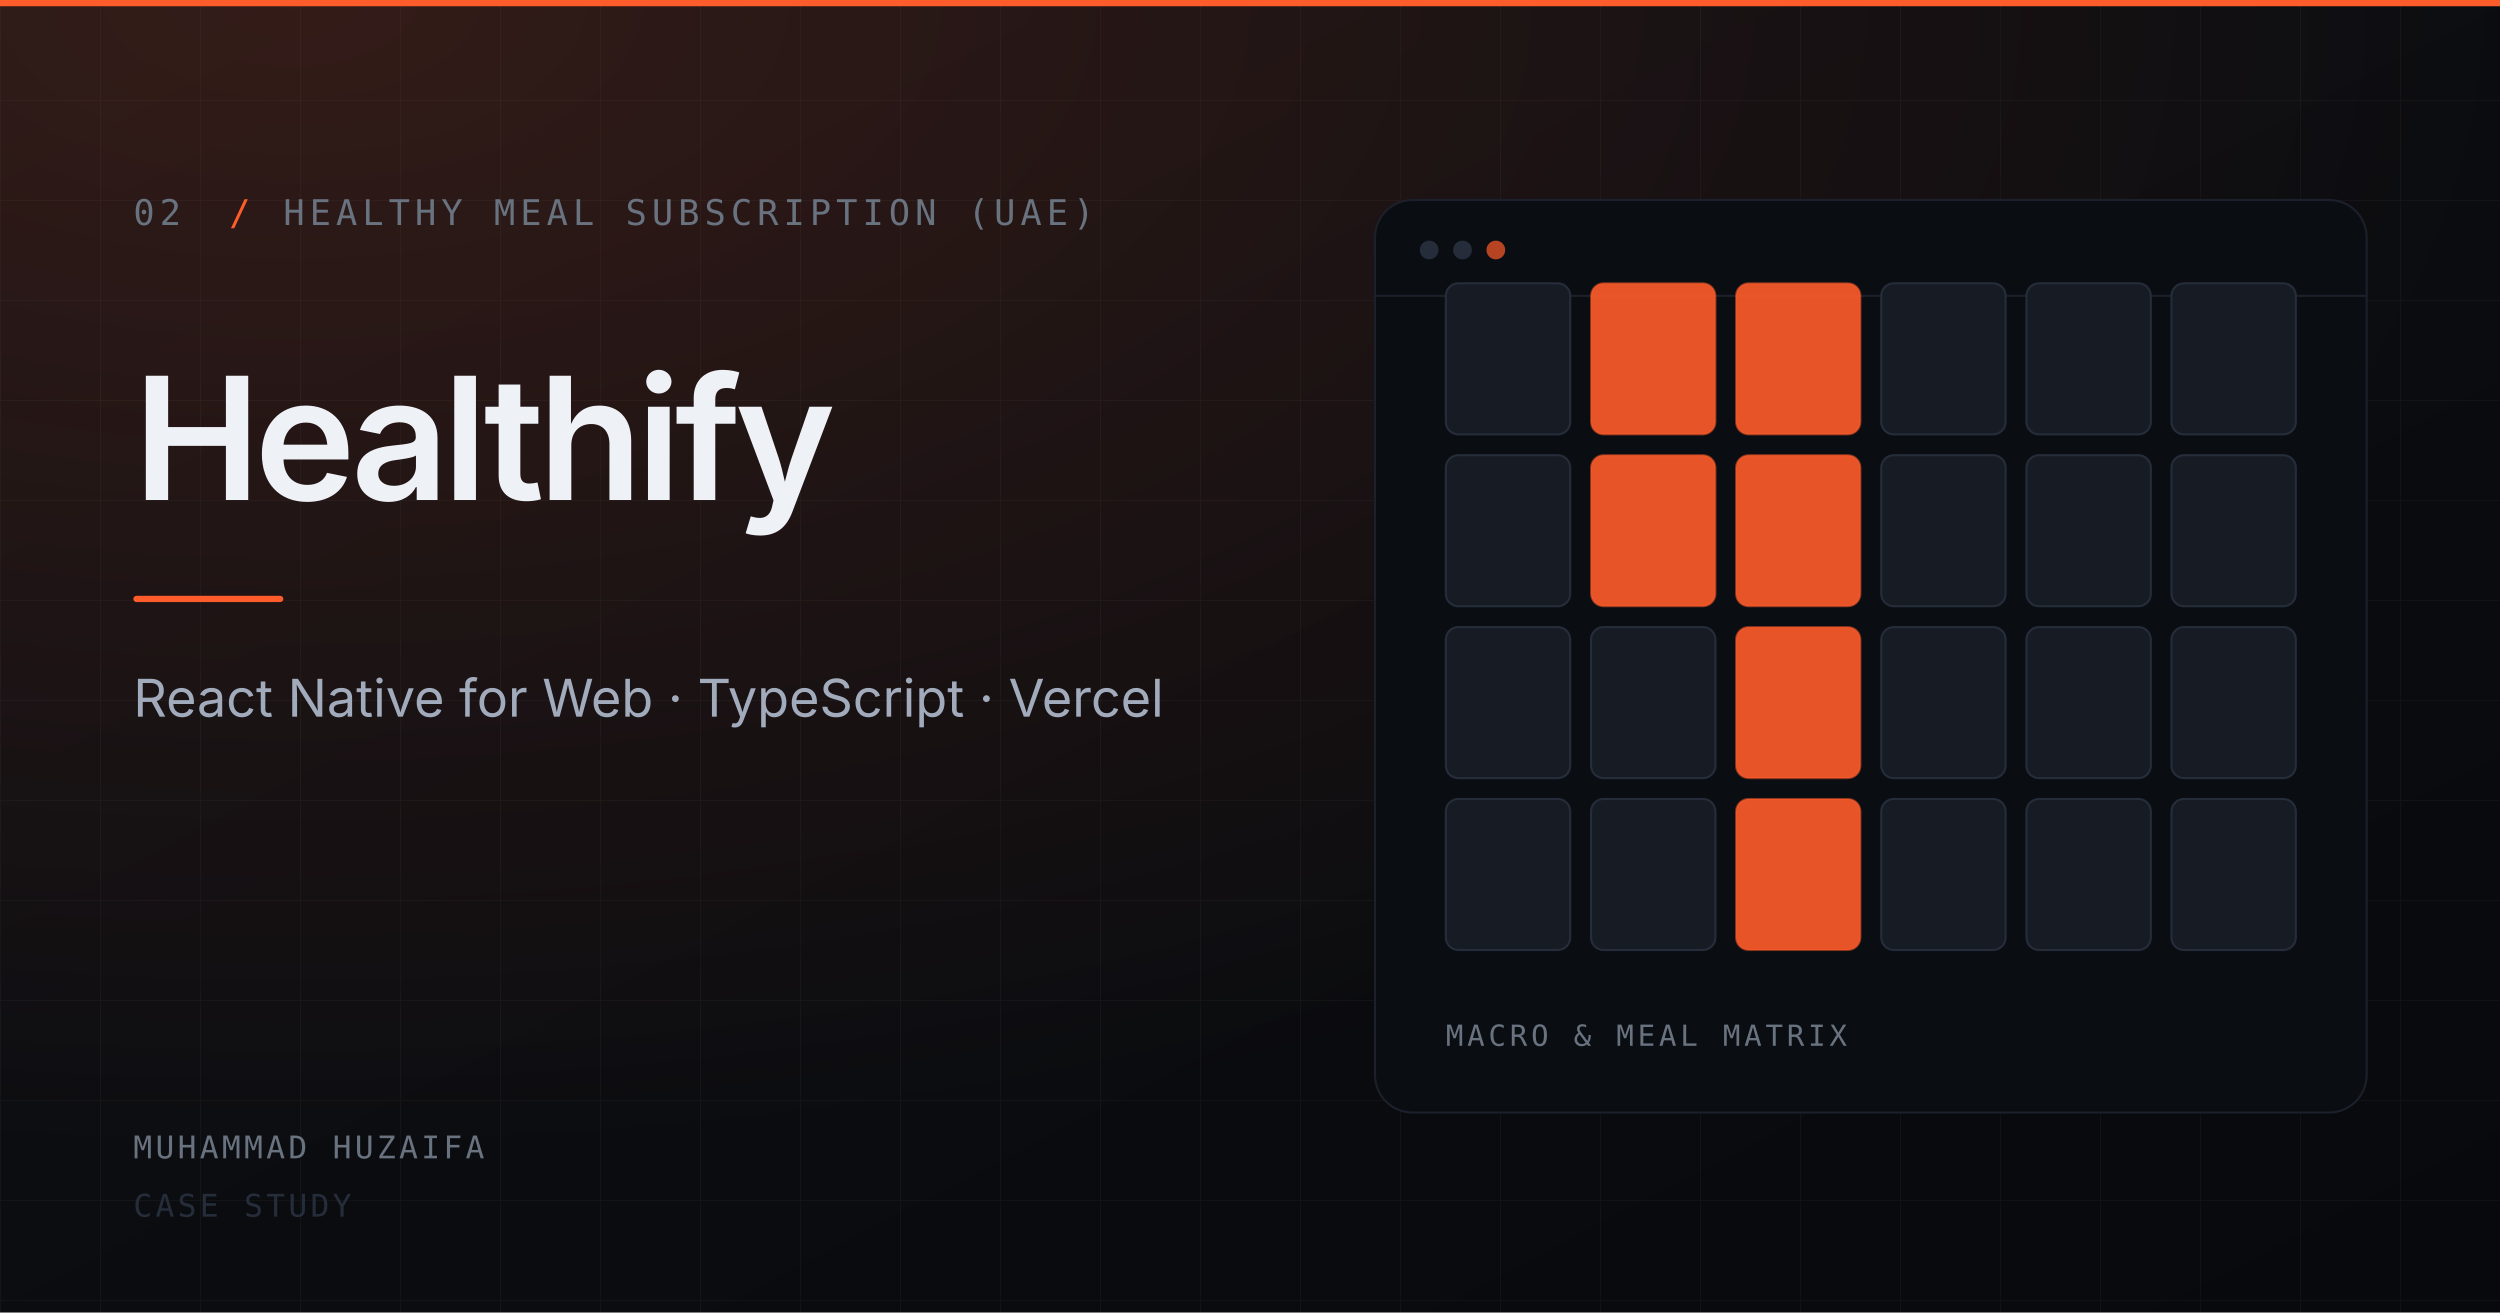
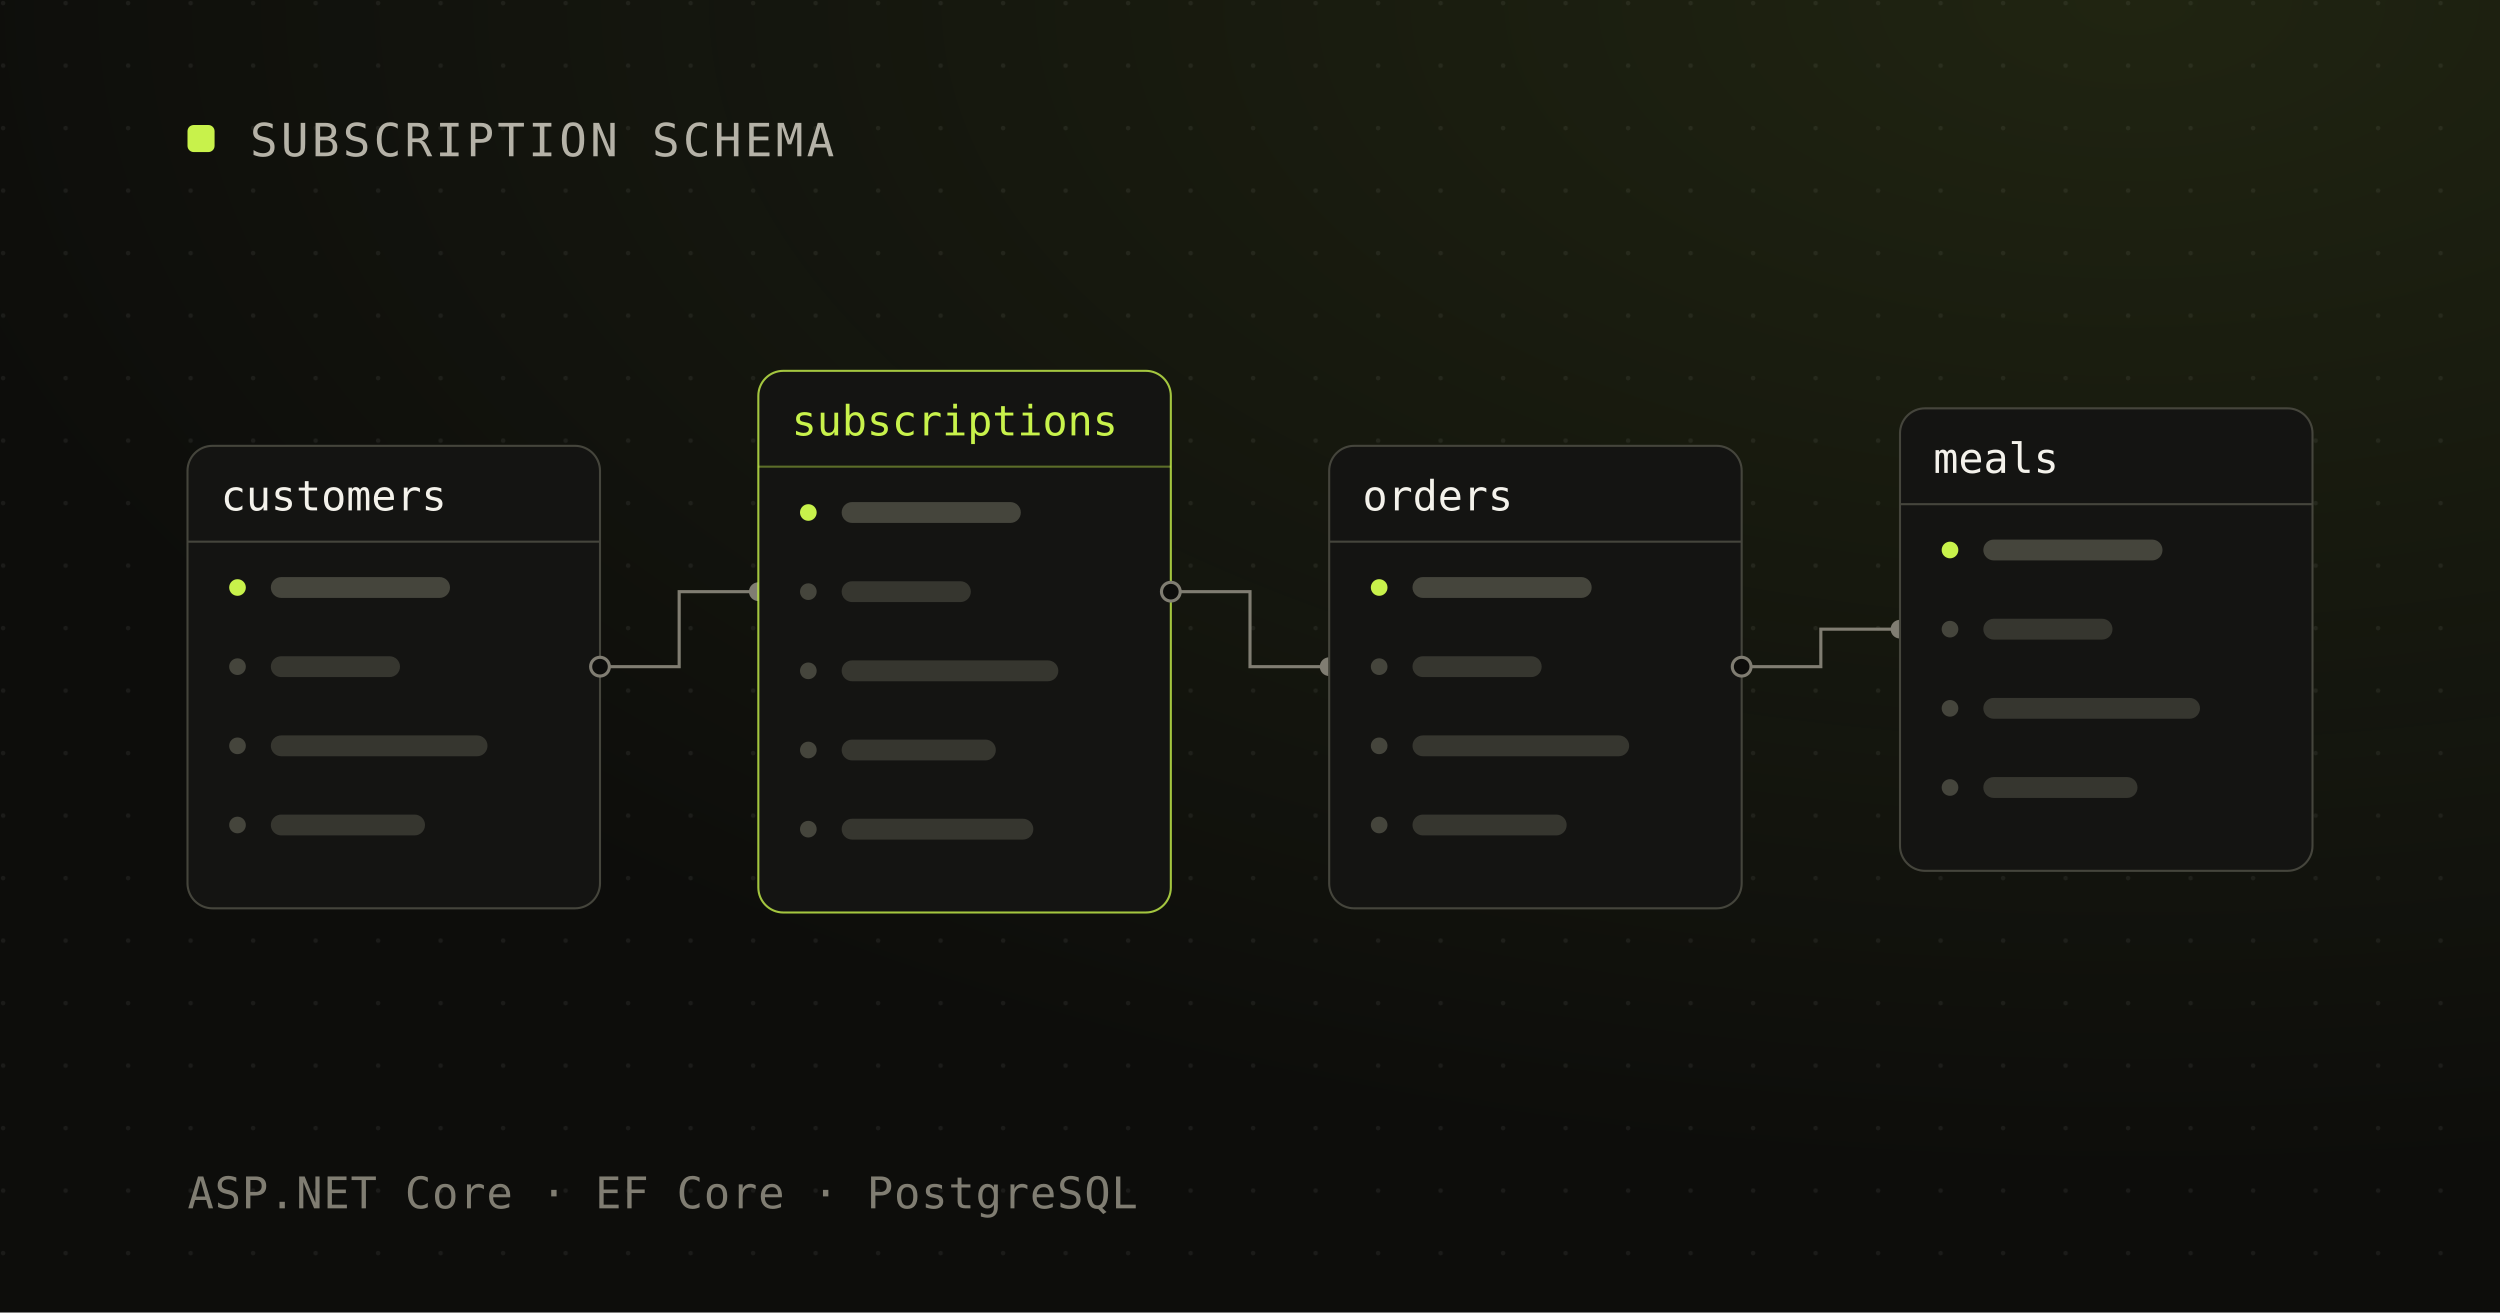
- <svg xmlns="http://www.w3.org/2000/svg" width="1200" height="630" viewBox="0 0 1200 630" role="img" aria-label="Healthify — Healthy meal subscription (UAE)">
+ <svg xmlns="http://www.w3.org/2000/svg" width="1200" height="630" viewBox="0 0 1200 630" role="img" aria-label="Healthify — subscription schema schematic">
  <defs>
-     <linearGradient id="bg" x1="0" y1="0" x2="1" y2="1">
-       <stop offset="0" stop-color="#0d1015" />
-       <stop offset="1" stop-color="#08090c" />
-     </linearGradient>
-     <radialGradient id="glow" cx="0.12" cy="0" r="0.9">
-       <stop offset="0" stop-color="#ff5c2b" stop-opacity="0.16" />
-       <stop offset="1" stop-color="#ff5c2b" stop-opacity="0" />
+     <radialGradient id="glow" cx="0.85" cy="0" r="0.9">
+       <stop offset="0" stop-color="#c8f24b" stop-opacity="0.1" />
+       <stop offset="1" stop-color="#c8f24b" stop-opacity="0" />
    </radialGradient>
-     <pattern id="grid" width="48" height="48" patternUnits="userSpaceOnUse">
-       <path d="M48 0H0V48" fill="none" stroke="#ffffff" stroke-opacity="0.035" stroke-width="1" />
+     <pattern id="dots" width="30" height="30" patternUnits="userSpaceOnUse">
+       <circle cx="1.5" cy="1.5" r="1.1" fill="#ffffff" fill-opacity="0.06" />
    </pattern>
  </defs>
-   <rect width="1200" height="630" fill="url(#bg)" />
-   <rect width="1200" height="630" fill="url(#grid)" />
+   <rect width="1200" height="630" fill="#0d0d0b" />
+   <rect width="1200" height="630" fill="url(#dots)" />
  <rect width="1200" height="630" fill="url(#glow)" />
-   <rect x="0" y="0" width="1200" height="3" fill="#ff5c2b" />
-   <g font-family="'JetBrains Mono', ui-monospace, 'SF Mono', Menlo, monospace" font-size="17" letter-spacing="2.4" fill="#69727f">
-     <text x="64" y="108">02</text>
-     <text x="110" y="108" fill="#ff5c2b">/</text>
-     <text x="136" y="108">HEALTHY MEAL SUBSCRIPTION (UAE)</text>
-   </g>
-   <text x="64" y="240" font-family="Inter, 'Space Grotesk', ui-sans-serif, system-ui, -apple-system, 'Segoe UI', sans-serif" font-size="82" font-weight="600" letter-spacing="-3" fill="#eef1f6">Healthify</text>
-   <rect x="64" y="286" width="72" height="3" rx="1.5" fill="#ff5c2b" />
-   <text x="64" y="344" font-family="Inter, 'Space Grotesk', ui-sans-serif, system-ui, -apple-system, 'Segoe UI', sans-serif" font-size="25" fill="#a2abbb">React Native for Web · TypeScript · Vercel</text>
-   <g font-family="'JetBrains Mono', ui-monospace, 'SF Mono', Menlo, monospace" font-size="15" letter-spacing="1.6" fill="#69727f">
-     <text x="64" y="556">MUHAMMAD HUZAIFA</text>
-     <text x="64" y="584" fill="#262d3a">CASE STUDY</text>
-   </g>
-   <rect x="660" y="96" width="476" height="438" rx="18" fill="#0a0d12" stroke="#1b202a" />
-   <g>
-     <circle cx="686" cy="120" r="4.5" fill="#262d3a" />
-     <circle cx="702" cy="120" r="4.5" fill="#262d3a" />
-     <circle cx="718" cy="120" r="4.5" fill="#ff5c2b" fill-opacity="0.7" />
-   </g>
-   <line x1="660" y1="142" x2="1136" y2="142" stroke="#1b202a" />
-   <g>
-     <rect x="694.0" y="136.0" width="59.7" height="72.5" rx="6" fill="#161b24" fill-opacity="1" stroke="#262d3a" stroke-opacity="1" />
-     <rect x="763.7" y="136.0" width="59.7" height="72.5" rx="6" fill="#ff5c2b" fill-opacity="0.9" stroke="#ff5c2b" stroke-opacity="0.5" />
-     <rect x="833.3" y="136.0" width="59.7" height="72.5" rx="6" fill="#ff5c2b" fill-opacity="0.9" stroke="#ff5c2b" stroke-opacity="0.5" />
-     <rect x="903.0" y="136.0" width="59.7" height="72.5" rx="6" fill="#161b24" fill-opacity="1" stroke="#262d3a" stroke-opacity="1" />
-     <rect x="972.7" y="136.0" width="59.7" height="72.5" rx="6" fill="#161b24" fill-opacity="1" stroke="#262d3a" stroke-opacity="1" />
-     <rect x="1042.3" y="136.0" width="59.7" height="72.5" rx="6" fill="#161b24" fill-opacity="1" stroke="#262d3a" stroke-opacity="1" />
-     <rect x="694.0" y="218.5" width="59.7" height="72.5" rx="6" fill="#161b24" fill-opacity="1" stroke="#262d3a" stroke-opacity="1" />
-     <rect x="763.7" y="218.5" width="59.7" height="72.5" rx="6" fill="#ff5c2b" fill-opacity="0.9" stroke="#ff5c2b" stroke-opacity="0.5" />
-     <rect x="833.3" y="218.5" width="59.7" height="72.5" rx="6" fill="#ff5c2b" fill-opacity="0.9" stroke="#ff5c2b" stroke-opacity="0.5" />
-     <rect x="903.0" y="218.5" width="59.7" height="72.5" rx="6" fill="#161b24" fill-opacity="1" stroke="#262d3a" stroke-opacity="1" />
-     <rect x="972.7" y="218.5" width="59.7" height="72.5" rx="6" fill="#161b24" fill-opacity="1" stroke="#262d3a" stroke-opacity="1" />
-     <rect x="1042.3" y="218.5" width="59.7" height="72.5" rx="6" fill="#161b24" fill-opacity="1" stroke="#262d3a" stroke-opacity="1" />
-     <rect x="694.0" y="301.0" width="59.7" height="72.5" rx="6" fill="#161b24" fill-opacity="1" stroke="#262d3a" stroke-opacity="1" />
-     <rect x="763.7" y="301.0" width="59.7" height="72.5" rx="6" fill="#161b24" fill-opacity="1" stroke="#262d3a" stroke-opacity="1" />
-     <rect x="833.3" y="301.0" width="59.7" height="72.5" rx="6" fill="#ff5c2b" fill-opacity="0.9" stroke="#ff5c2b" stroke-opacity="0.5" />
-     <rect x="903.0" y="301.0" width="59.7" height="72.5" rx="6" fill="#161b24" fill-opacity="1" stroke="#262d3a" stroke-opacity="1" />
-     <rect x="972.7" y="301.0" width="59.7" height="72.5" rx="6" fill="#161b24" fill-opacity="1" stroke="#262d3a" stroke-opacity="1" />
-     <rect x="1042.3" y="301.0" width="59.7" height="72.5" rx="6" fill="#161b24" fill-opacity="1" stroke="#262d3a" stroke-opacity="1" />
-     <rect x="694.0" y="383.5" width="59.7" height="72.5" rx="6" fill="#161b24" fill-opacity="1" stroke="#262d3a" stroke-opacity="1" />
-     <rect x="763.7" y="383.5" width="59.7" height="72.5" rx="6" fill="#161b24" fill-opacity="1" stroke="#262d3a" stroke-opacity="1" />
-     <rect x="833.3" y="383.5" width="59.7" height="72.5" rx="6" fill="#ff5c2b" fill-opacity="0.9" stroke="#ff5c2b" stroke-opacity="0.5" />
-     <rect x="903.0" y="383.5" width="59.7" height="72.5" rx="6" fill="#161b24" fill-opacity="1" stroke="#262d3a" stroke-opacity="1" />
-     <rect x="972.7" y="383.5" width="59.7" height="72.5" rx="6" fill="#161b24" fill-opacity="1" stroke="#262d3a" stroke-opacity="1" />
-     <rect x="1042.3" y="383.5" width="59.7" height="72.5" rx="6" fill="#161b24" fill-opacity="1" stroke="#262d3a" stroke-opacity="1" />
-   </g>
-   <text x="694" y="502" font-family="'JetBrains Mono', ui-monospace, 'SF Mono', Menlo, monospace" font-size="14" letter-spacing="1.8" fill="#69727f">MACRO &amp; MEAL MATRIX</text>
+   <rect x="90" y="60" width="13" height="13" rx="3" fill="#c8f24b" />
+   <text x="120" y="75" font-family="ui-monospace, 'SF Mono', 'Cascadia Mono', Consolas, Menlo, monospace" font-size="22" letter-spacing="1.6" fill="#b5b2a7" text-anchor="start">SUBSCRIPTION SCHEMA</text>
+   <rect x="90" y="214" width="198" height="222" rx="12" fill="#141412" stroke="#45453c" stroke-opacity="1" />
+   <path d="M90 260h198" stroke="#45453c" stroke-opacity="1" />
+   <text x="106" y="245" font-family="ui-monospace, 'SF Mono', 'Cascadia Mono', Consolas, Menlo, monospace" font-size="20" letter-spacing="0" fill="#f4f2eb" text-anchor="start">customers</text>
+   <circle cx="114" cy="282" r="4" fill="#c8f24b" />
+   <rect x="130" y="277" width="86" height="10" rx="5" fill="#45453c" fill-opacity="1" />
+   <circle cx="114" cy="320" r="4" fill="#45453c" />
+   <rect x="130" y="315" width="62" height="10" rx="5" fill="#45453c" fill-opacity="0.7" />
+   <circle cx="114" cy="358" r="4" fill="#45453c" />
+   <rect x="130" y="353" width="104" height="10" rx="5" fill="#45453c" fill-opacity="0.7" />
+   <circle cx="114" cy="396" r="4" fill="#45453c" />
+   <rect x="130" y="391" width="74" height="10" rx="5" fill="#45453c" fill-opacity="0.7" />
+   <path d="M288 320H326V284H364" fill="none" stroke="#807d72" stroke-width="1.5" />
+   <circle cx="288" cy="320" r="4.5" fill="#0d0d0b" stroke="#807d72" stroke-width="1.5" />
+   <circle cx="364" cy="284" r="4.5" fill="#807d72" />
+   <rect x="364" y="178" width="198" height="260" rx="12" fill="#141412" stroke="#c8f24b" stroke-opacity="0.8" />
+   <path d="M364 224h198" stroke="#c8f24b" stroke-opacity="0.4" />
+   <text x="380" y="209" font-family="ui-monospace, 'SF Mono', 'Cascadia Mono', Consolas, Menlo, monospace" font-size="20" letter-spacing="0" fill="#c8f24b" text-anchor="start">subscriptions</text>
+   <circle cx="388" cy="246" r="4" fill="#c8f24b" />
+   <rect x="404" y="241" width="86" height="10" rx="5" fill="#45453c" fill-opacity="1" />
+   <circle cx="388" cy="284" r="4" fill="#45453c" />
+   <rect x="404" y="279" width="62" height="10" rx="5" fill="#45453c" fill-opacity="0.7" />
+   <circle cx="388" cy="322" r="4" fill="#45453c" />
+   <rect x="404" y="317" width="104" height="10" rx="5" fill="#45453c" fill-opacity="0.7" />
+   <circle cx="388" cy="360" r="4" fill="#45453c" />
+   <rect x="404" y="355" width="74" height="10" rx="5" fill="#45453c" fill-opacity="0.7" />
+   <circle cx="388" cy="398" r="4" fill="#45453c" />
+   <rect x="404" y="393" width="92" height="10" rx="5" fill="#45453c" fill-opacity="0.7" />
+   <path d="M562 284H600V320H638" fill="none" stroke="#807d72" stroke-width="1.5" />
+   <circle cx="562" cy="284" r="4.5" fill="#0d0d0b" stroke="#807d72" stroke-width="1.5" />
+   <circle cx="638" cy="320" r="4.5" fill="#807d72" />
+   <rect x="638" y="214" width="198" height="222" rx="12" fill="#141412" stroke="#45453c" stroke-opacity="1" />
+   <path d="M638 260h198" stroke="#45453c" stroke-opacity="1" />
+   <text x="654" y="245" font-family="ui-monospace, 'SF Mono', 'Cascadia Mono', Consolas, Menlo, monospace" font-size="20" letter-spacing="0" fill="#f4f2eb" text-anchor="start">orders</text>
+   <circle cx="662" cy="282" r="4" fill="#c8f24b" />
+   <rect x="678" y="277" width="86" height="10" rx="5" fill="#45453c" fill-opacity="1" />
+   <circle cx="662" cy="320" r="4" fill="#45453c" />
+   <rect x="678" y="315" width="62" height="10" rx="5" fill="#45453c" fill-opacity="0.7" />
+   <circle cx="662" cy="358" r="4" fill="#45453c" />
+   <rect x="678" y="353" width="104" height="10" rx="5" fill="#45453c" fill-opacity="0.7" />
+   <circle cx="662" cy="396" r="4" fill="#45453c" />
+   <rect x="678" y="391" width="74" height="10" rx="5" fill="#45453c" fill-opacity="0.7" />
+   <path d="M836 320H874V302H912" fill="none" stroke="#807d72" stroke-width="1.5" />
+   <circle cx="836" cy="320" r="4.5" fill="#0d0d0b" stroke="#807d72" stroke-width="1.5" />
+   <circle cx="912" cy="302" r="4.5" fill="#807d72" />
+   <rect x="912" y="196" width="198" height="222" rx="12" fill="#141412" stroke="#45453c" stroke-opacity="1" />
+   <path d="M912 242h198" stroke="#45453c" stroke-opacity="1" />
+   <text x="928" y="227" font-family="ui-monospace, 'SF Mono', 'Cascadia Mono', Consolas, Menlo, monospace" font-size="20" letter-spacing="0" fill="#f4f2eb" text-anchor="start">meals</text>
+   <circle cx="936" cy="264" r="4" fill="#c8f24b" />
+   <rect x="952" y="259" width="86" height="10" rx="5" fill="#45453c" fill-opacity="1" />
+   <circle cx="936" cy="302" r="4" fill="#45453c" />
+   <rect x="952" y="297" width="62" height="10" rx="5" fill="#45453c" fill-opacity="0.7" />
+   <circle cx="936" cy="340" r="4" fill="#45453c" />
+   <rect x="952" y="335" width="104" height="10" rx="5" fill="#45453c" fill-opacity="0.7" />
+   <circle cx="936" cy="378" r="4" fill="#45453c" />
+   <rect x="952" y="373" width="74" height="10" rx="5" fill="#45453c" fill-opacity="0.7" />
+   <text x="90" y="580" font-family="ui-monospace, 'SF Mono', 'Cascadia Mono', Consolas, Menlo, monospace" font-size="21" letter-spacing="0.4" fill="#807d72" text-anchor="start">ASP.NET Core · EF Core · PostgreSQL</text>
</svg>
